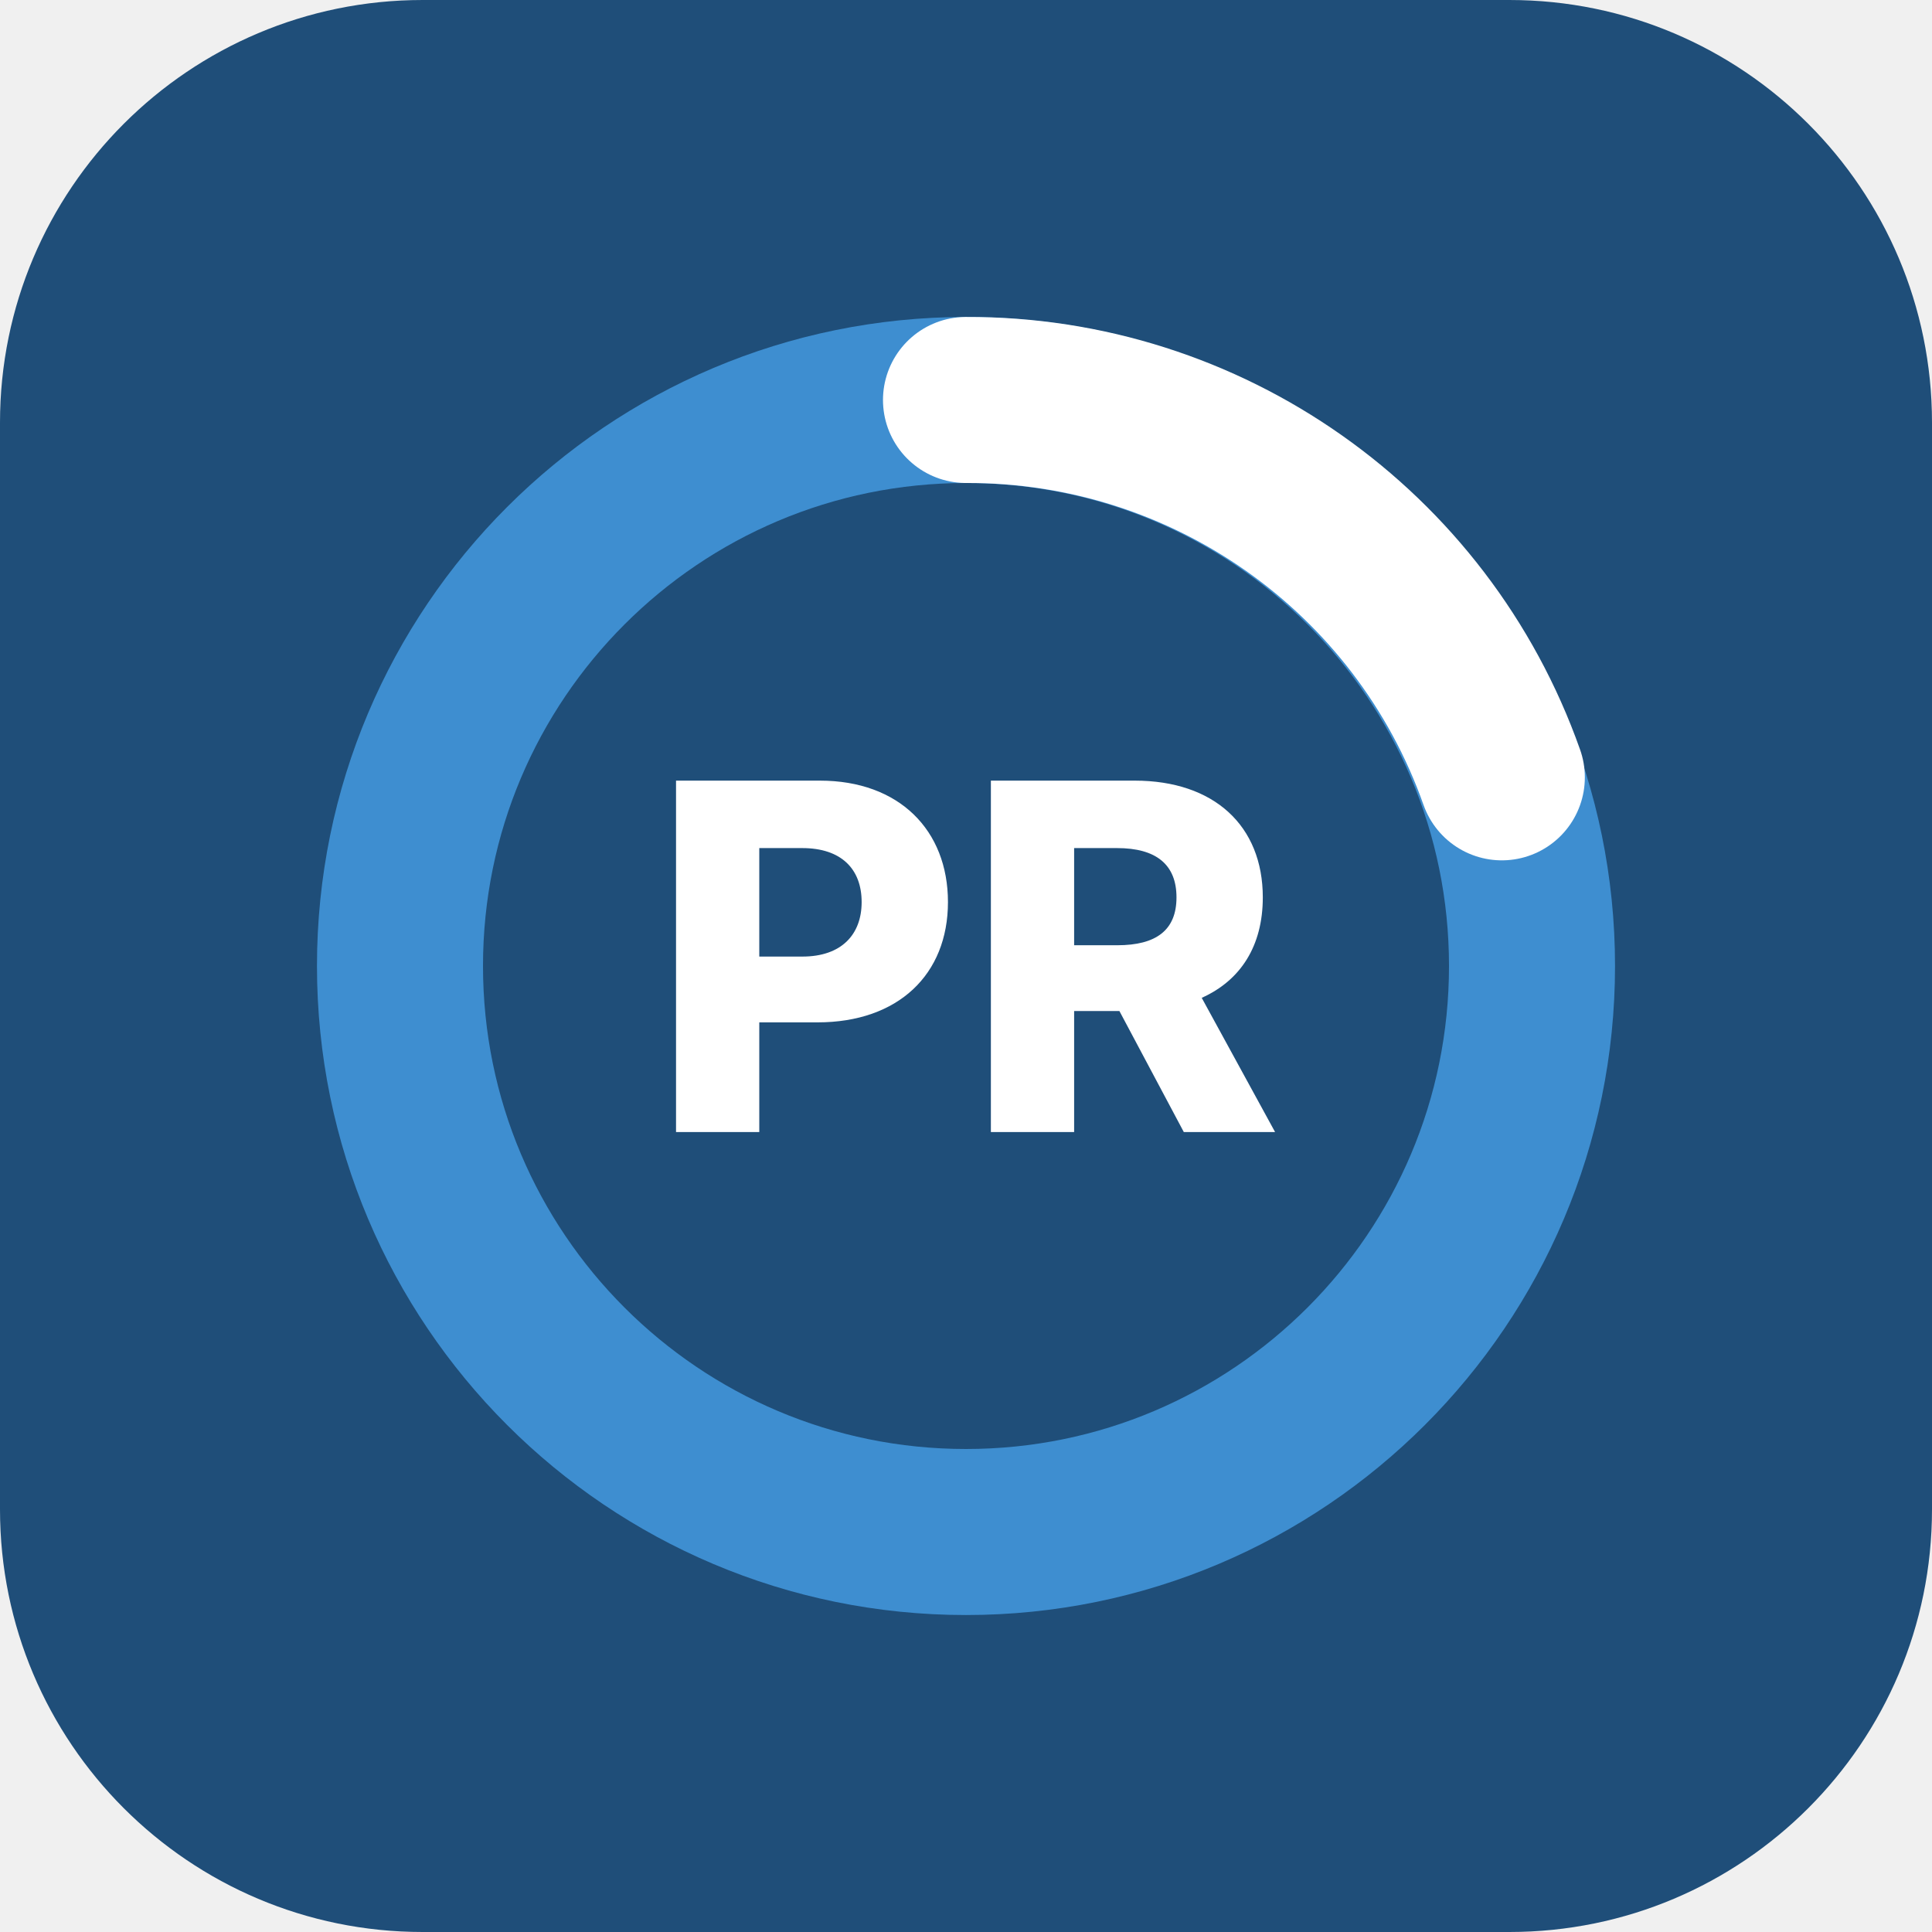
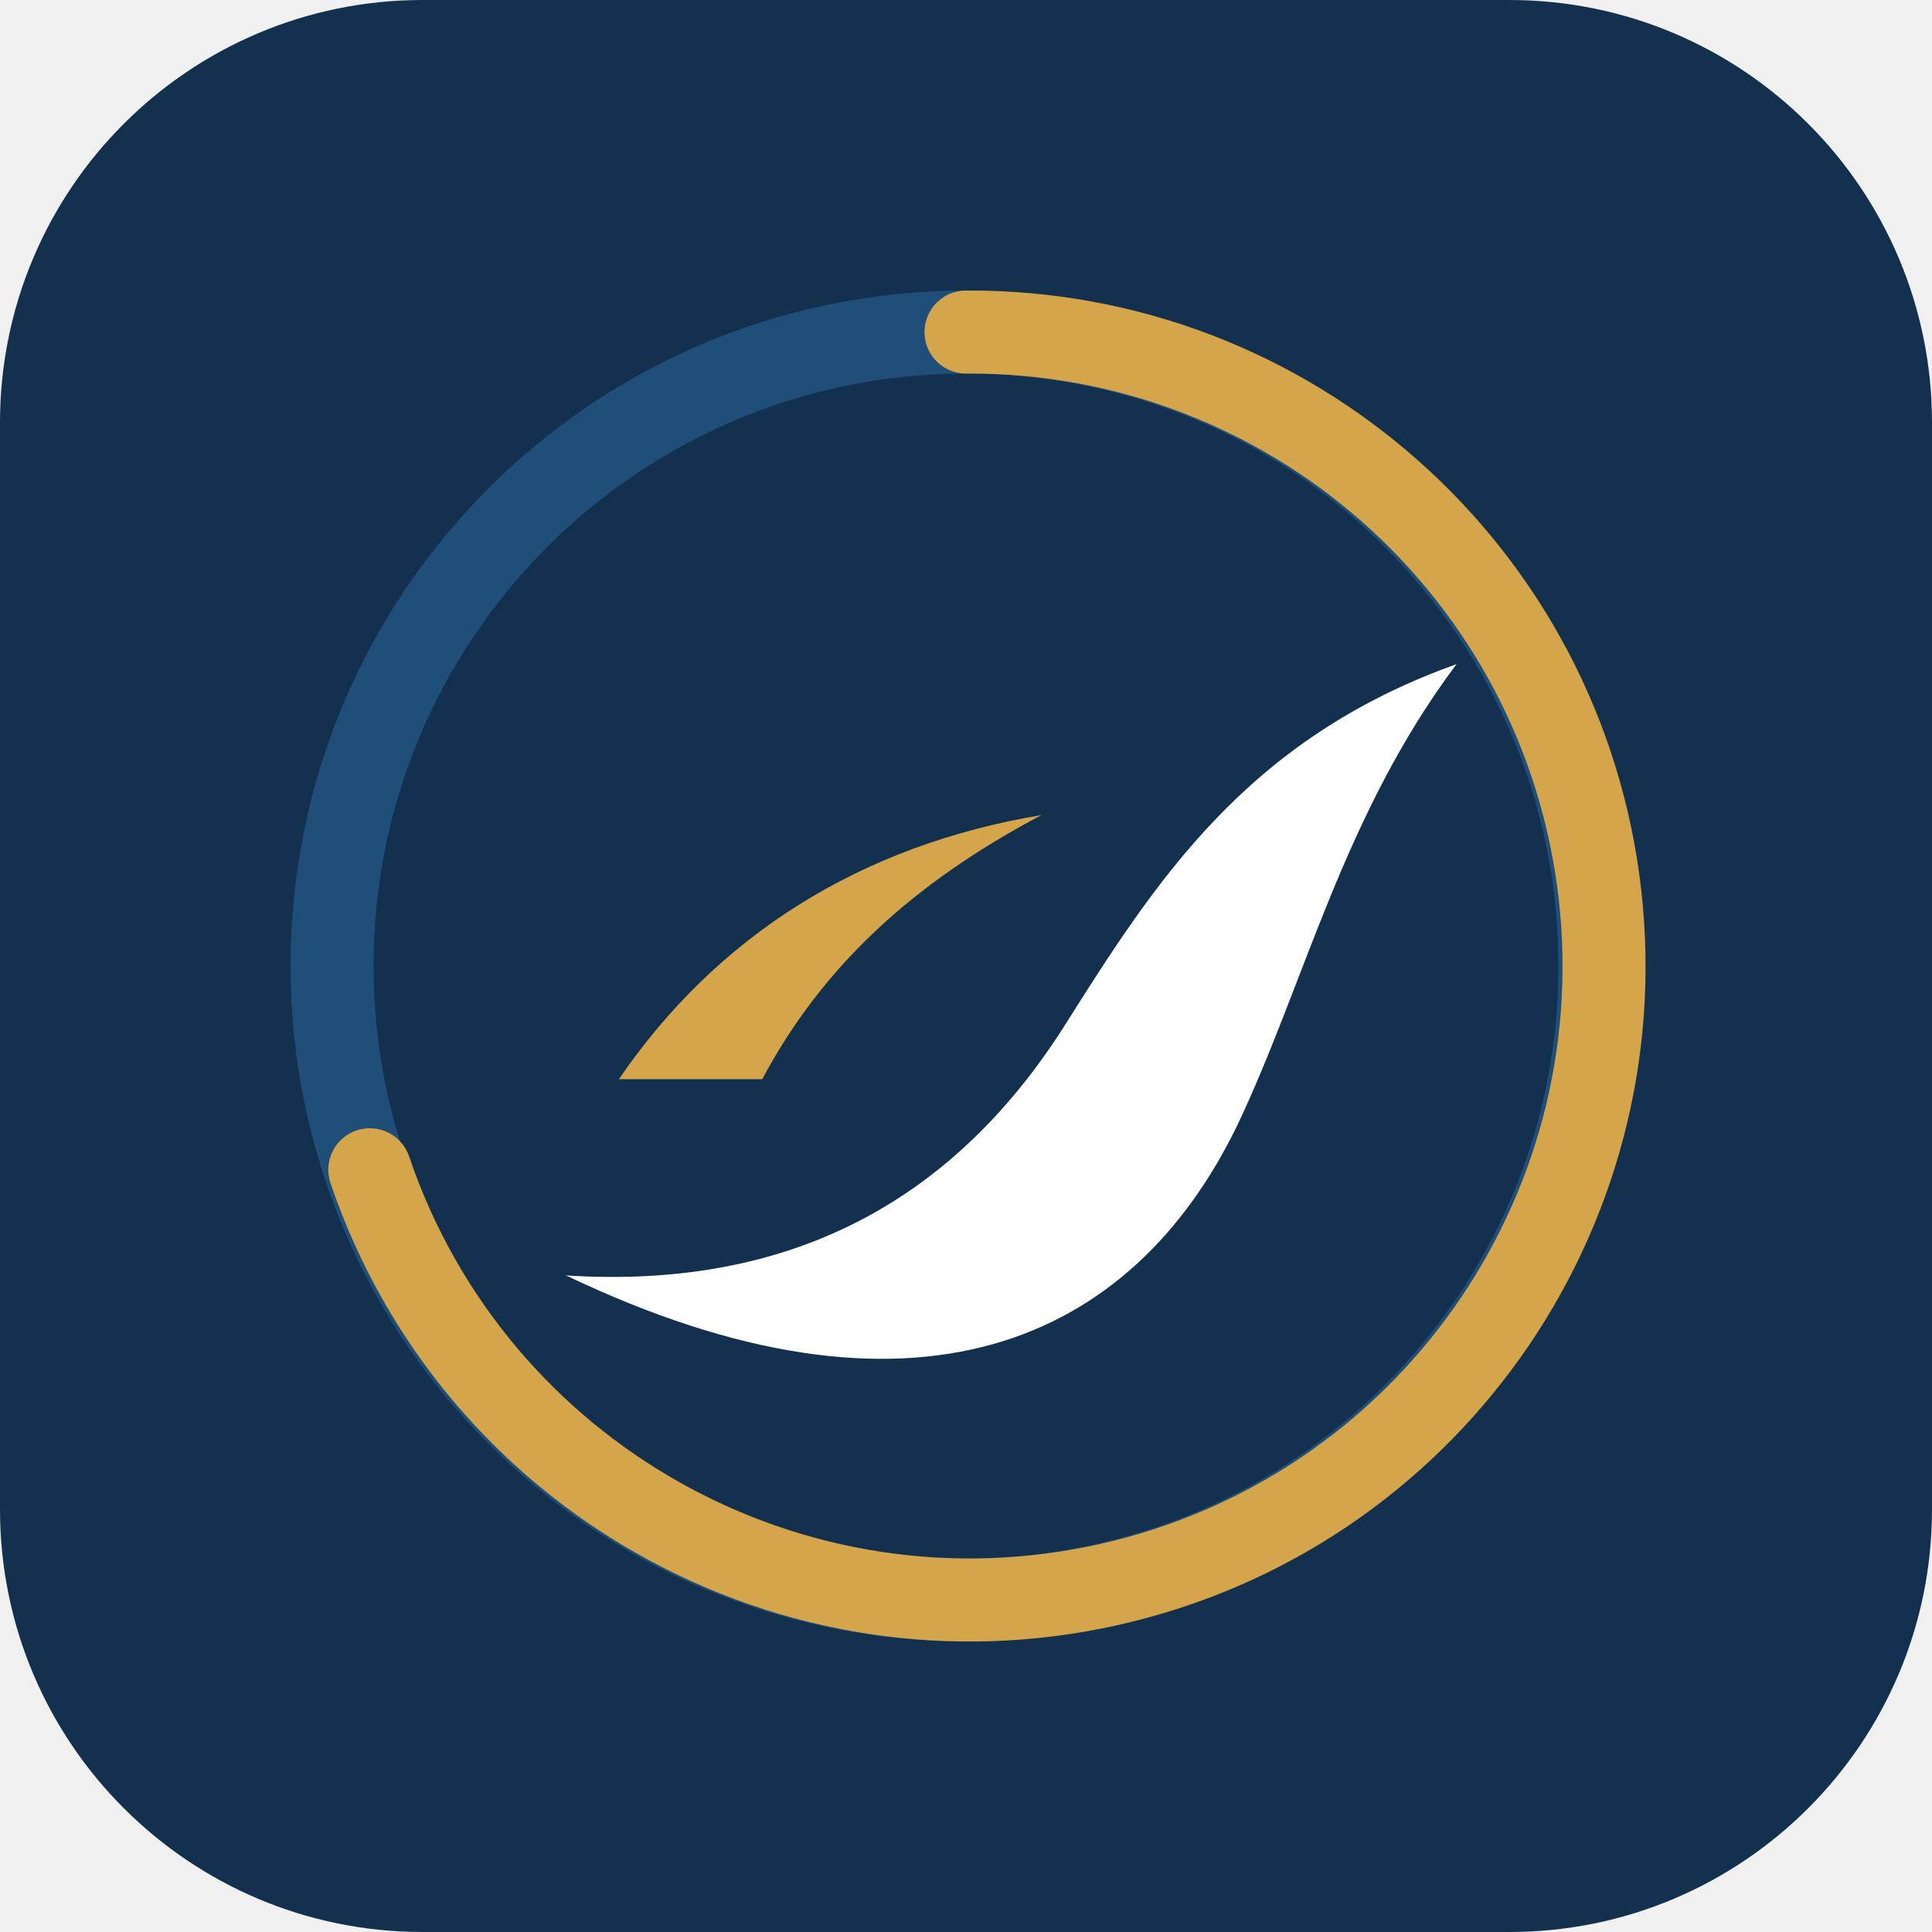
<svg xmlns="http://www.w3.org/2000/svg" viewBox="0 0 512 512">
-   <rect width="512" height="512" rx="112" fill="#1F4E79" />
-   <circle cx="256" cy="256" r="150" fill="none" stroke="#3E8ED0" stroke-width="44" />
-   <path d="M256 106a150 150 0 0 1 142 100" fill="none" stroke="#fff" stroke-width="44" stroke-linecap="round" />
-   <text x="256" y="300" text-anchor="middle" font-family="Inter,Arial,sans-serif" font-size="128" font-weight="800" fill="#fff">PR</text>
+   <rect width="512" height="512" rx="112" fill="#13304F" />
+   <circle cx="256" cy="256" r="168" fill="none" stroke="#1F4E79" stroke-width="22" />
+   <path d="M256 88a168 168 0 1 1-158 222" fill="none" stroke="#D4A54A" stroke-width="22" stroke-linecap="round" />
+   <path d="M150 338c62 4 104-22 132-66 24-38 48-76 104-96-30 40-40 84-58 122-28 58-86 84-178 40z" fill="#FFFFFF" />
+   <path d="M164 286c26-38 64-62 112-70-34 18-58 40-74 70z" fill="#D4A54A" />
</svg>
